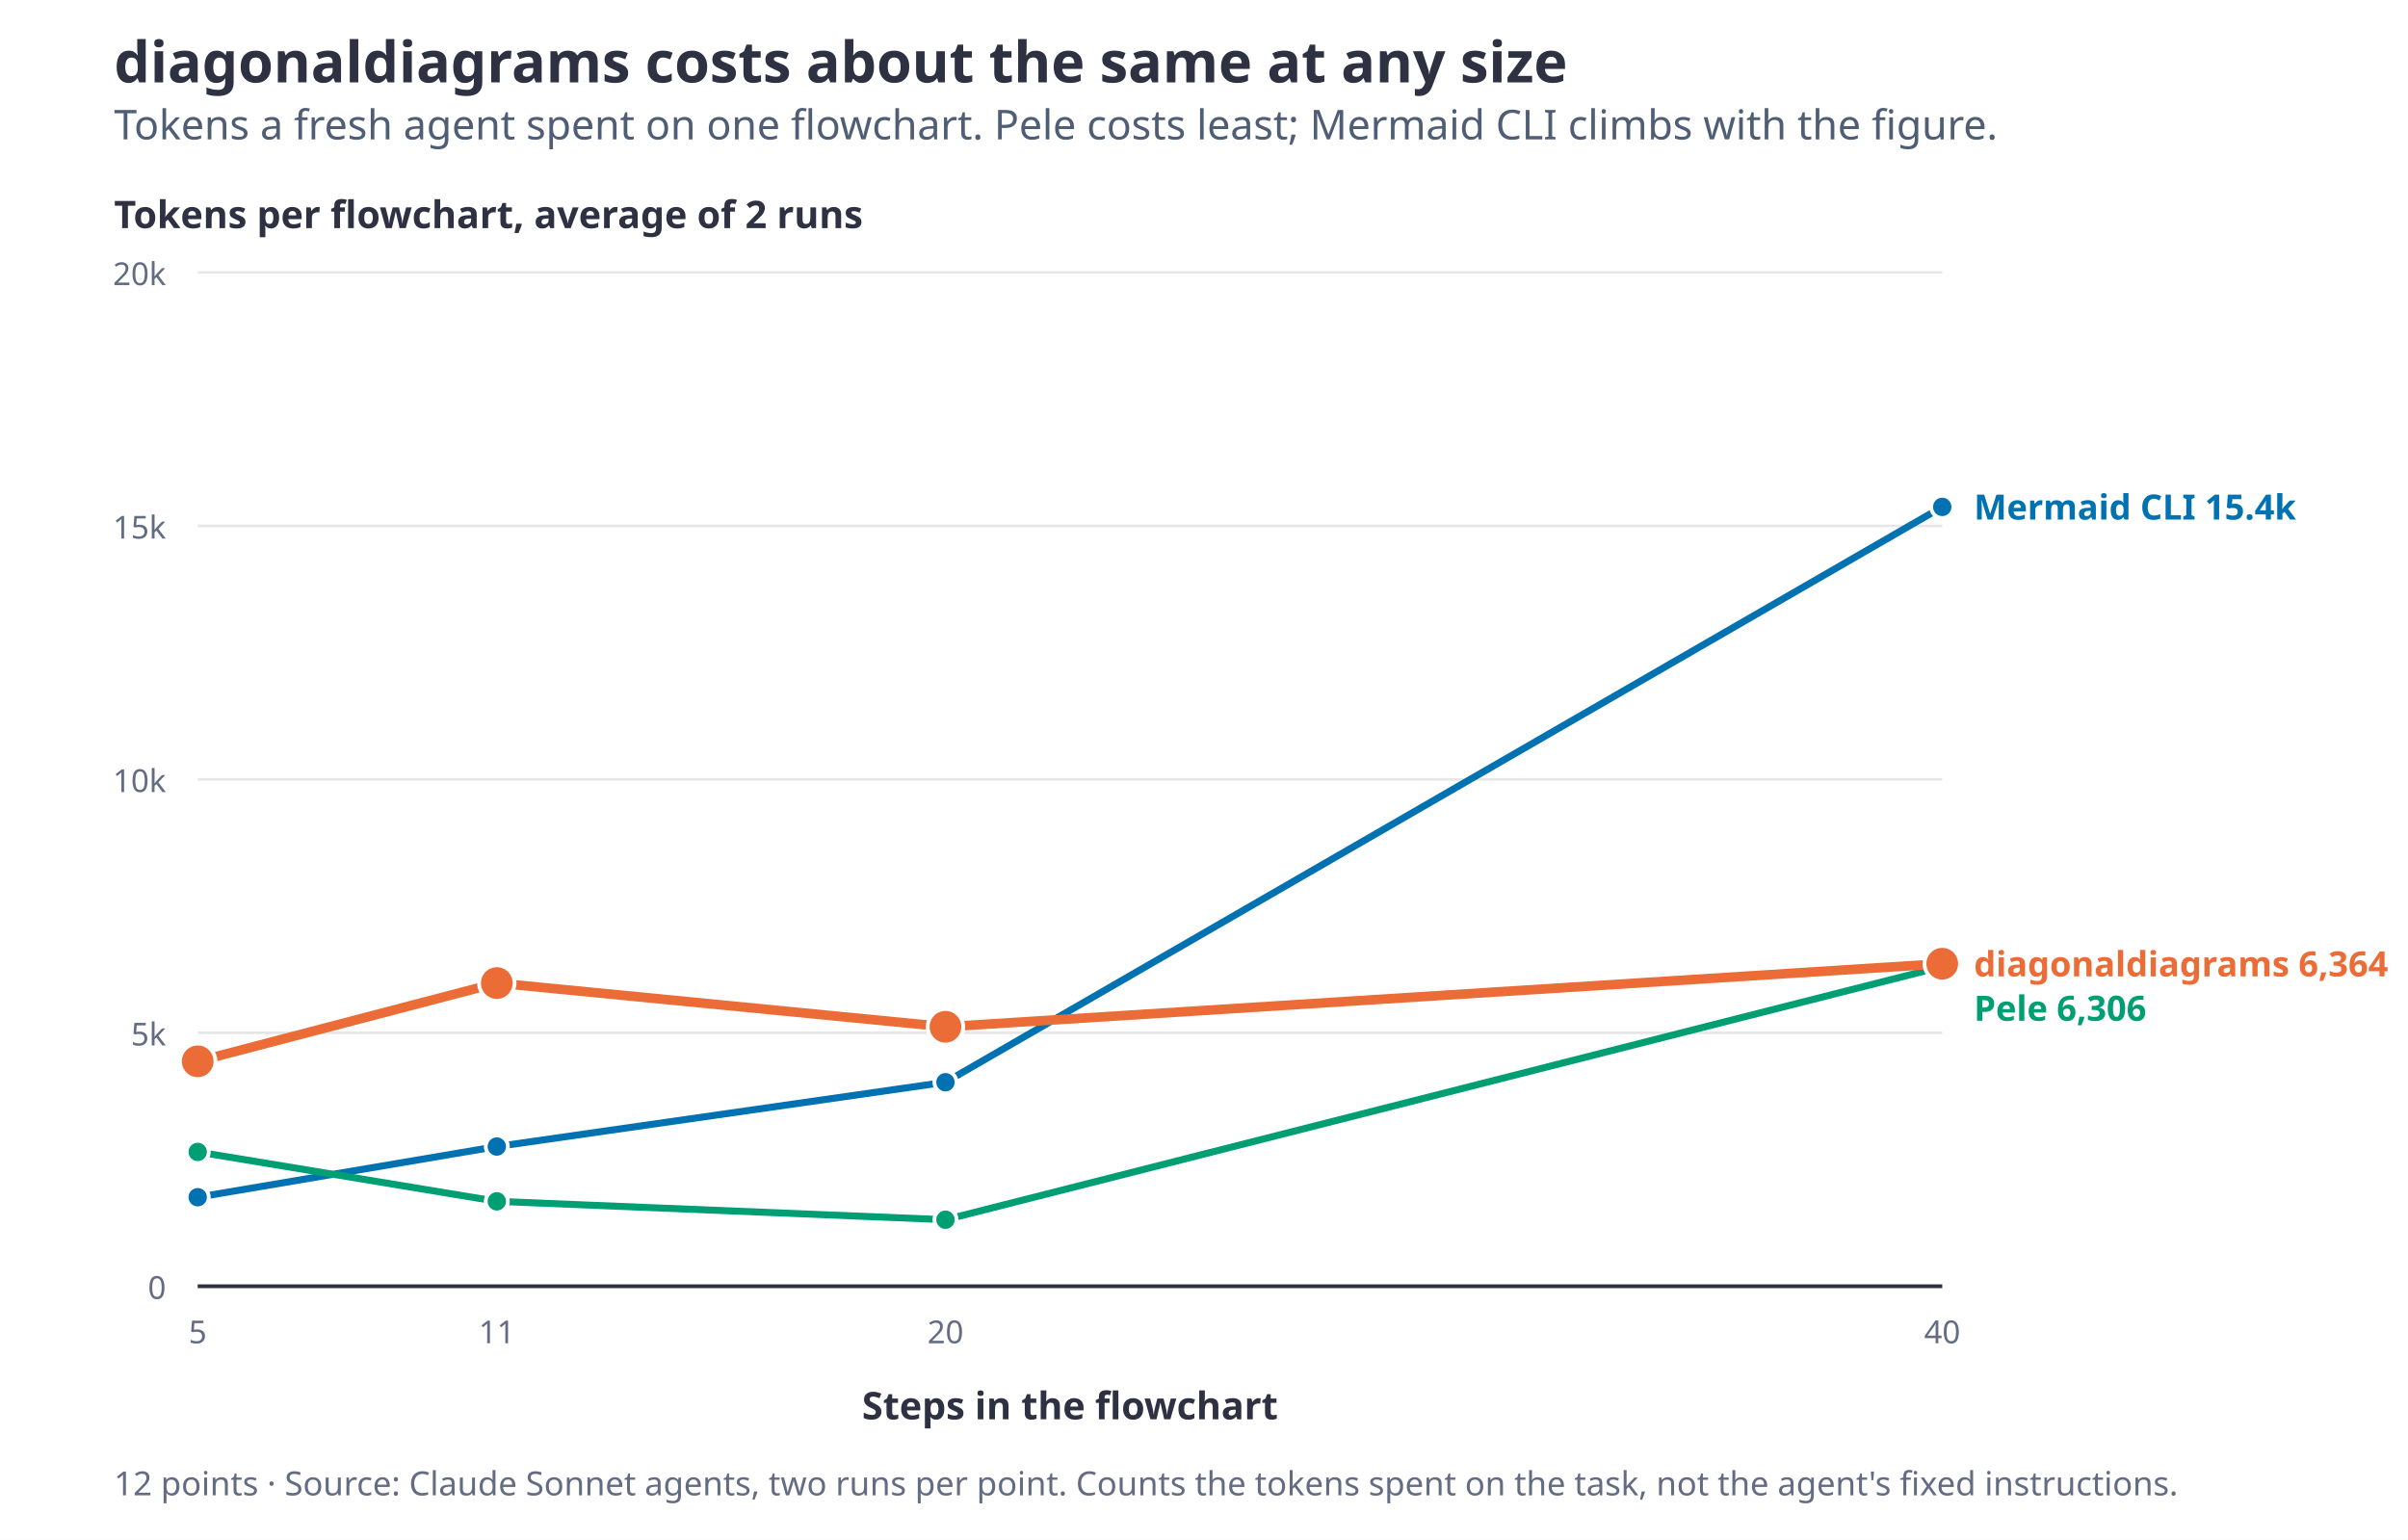
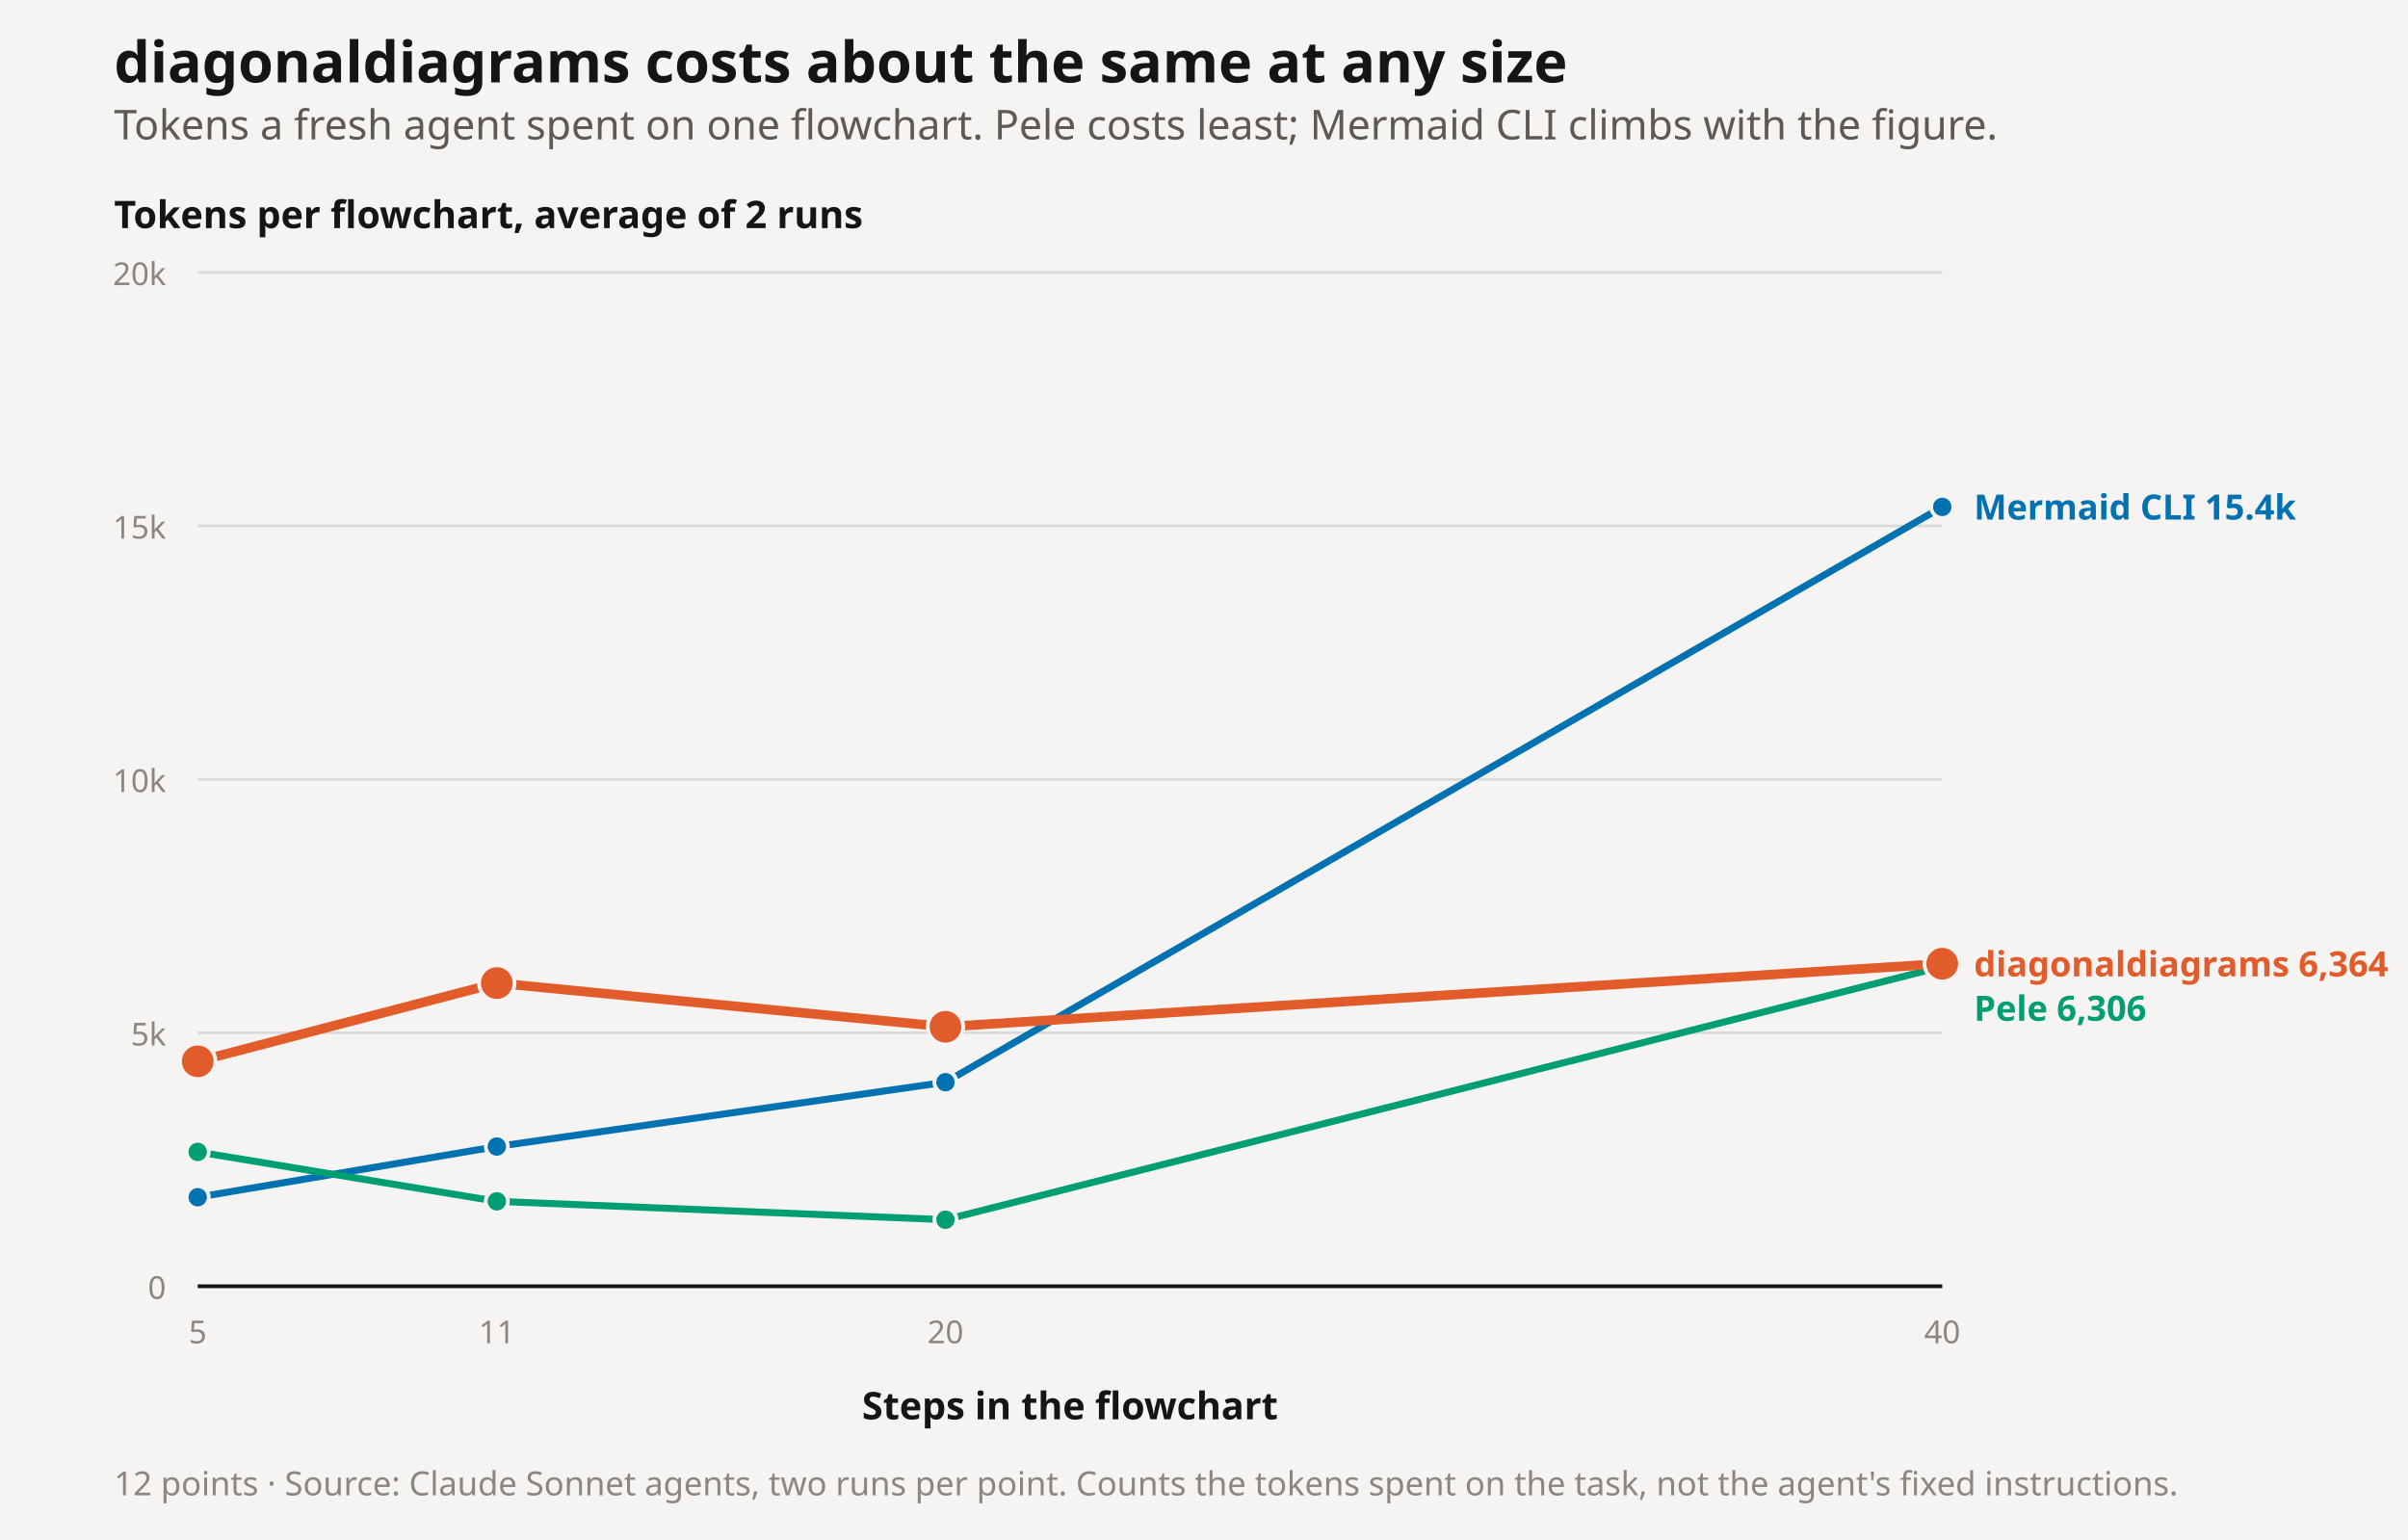
<svg xmlns="http://www.w3.org/2000/svg" role="img" viewBox="0 0 760 486" width="760">
-   <rect width="760" height="486" fill="#ffffff" />
-   <text x="36" y="26" font-size="18" font-weight="600" font-family="system-ui, 'Segoe UI', sans-serif" fill="#2d3142">diagonaldiagrams costs about the same at any size</text>
-   <text x="36" y="44" font-size="13" font-family="system-ui, 'Segoe UI', sans-serif" fill="#4f5d75">Tokens a fresh agent spent on one flowchart. Pele costs least; Mermaid CLI climbs with the figure.</text>
-   <line x1="62.4" y1="406.0" x2="613.0" y2="406.0" stroke="rgba(45,49,66,0.12)" stroke-width="0.8" />
-   <text x="52.4" y="410.0" font-size="10" font-family="system-ui, 'Segoe UI', sans-serif" fill="#636c82" text-anchor="end">0</text>
-   <line x1="62.4" y1="326.0" x2="613.0" y2="326.0" stroke="rgba(45,49,66,0.12)" stroke-width="0.8" />
-   <text x="52.4" y="330.0" font-size="10" font-family="system-ui, 'Segoe UI', sans-serif" fill="#636c82" text-anchor="end">5k</text>
-   <line x1="62.4" y1="246.0" x2="613.0" y2="246.0" stroke="rgba(45,49,66,0.12)" stroke-width="0.8" />
-   <text x="52.4" y="250.0" font-size="10" font-family="system-ui, 'Segoe UI', sans-serif" fill="#636c82" text-anchor="end">10k</text>
-   <line x1="62.4" y1="166.0" x2="613.0" y2="166.0" stroke="rgba(45,49,66,0.12)" stroke-width="0.8" />
-   <text x="52.4" y="170.0" font-size="10" font-family="system-ui, 'Segoe UI', sans-serif" fill="#636c82" text-anchor="end">15k</text>
-   <line x1="62.4" y1="86.0" x2="613.0" y2="86.0" stroke="rgba(45,49,66,0.12)" stroke-width="0.8" />
-   <text x="52.4" y="90.0" font-size="10" font-family="system-ui, 'Segoe UI', sans-serif" fill="#636c82" text-anchor="end">20k</text>
-   <text x="62.4" y="424" font-size="10" font-family="system-ui, 'Segoe UI', sans-serif" fill="#636c82" text-anchor="middle">5</text>
-   <text x="156.8" y="424" font-size="10" font-family="system-ui, 'Segoe UI', sans-serif" fill="#636c82" text-anchor="middle">11</text>
-   <text x="298.4" y="424" font-size="10" font-family="system-ui, 'Segoe UI', sans-serif" fill="#636c82" text-anchor="middle">20</text>
-   <text x="613.0" y="424" font-size="10" font-family="system-ui, 'Segoe UI', sans-serif" fill="#636c82" text-anchor="middle">40</text>
-   <line x1="62.4" y1="406" x2="613.0" y2="406" stroke="#2d3142" stroke-width="1.2" />
+   <rect width="760" height="486" fill="#f5f4f2" />
+   <text x="36" y="26" font-size="18" font-weight="600" font-family="system-ui, 'Segoe UI', sans-serif" fill="#161513">diagonaldiagrams costs about the same at any size</text>
+   <text x="36" y="44" font-size="13" font-family="system-ui, 'Segoe UI', sans-serif" fill="#5e5953">Tokens a fresh agent spent on one flowchart. Pele costs least; Mermaid CLI climbs with the figure.</text>
+   <line x1="62.4" y1="406.0" x2="613.0" y2="406.0" stroke="rgba(22,21,19,0.12)" stroke-width="0.8" />
+   <text x="52.4" y="410.0" font-size="10" font-family="system-ui, 'Segoe UI', sans-serif" fill="#8c867e" text-anchor="end">0</text>
+   <line x1="62.4" y1="326.0" x2="613.0" y2="326.0" stroke="rgba(22,21,19,0.12)" stroke-width="0.8" />
+   <text x="52.4" y="330.0" font-size="10" font-family="system-ui, 'Segoe UI', sans-serif" fill="#8c867e" text-anchor="end">5k</text>
+   <line x1="62.4" y1="246.0" x2="613.0" y2="246.0" stroke="rgba(22,21,19,0.12)" stroke-width="0.8" />
+   <text x="52.4" y="250.0" font-size="10" font-family="system-ui, 'Segoe UI', sans-serif" fill="#8c867e" text-anchor="end">10k</text>
+   <line x1="62.4" y1="166.0" x2="613.0" y2="166.0" stroke="rgba(22,21,19,0.12)" stroke-width="0.8" />
+   <text x="52.4" y="170.0" font-size="10" font-family="system-ui, 'Segoe UI', sans-serif" fill="#8c867e" text-anchor="end">15k</text>
+   <line x1="62.4" y1="86.0" x2="613.0" y2="86.0" stroke="rgba(22,21,19,0.12)" stroke-width="0.8" />
+   <text x="52.4" y="90.0" font-size="10" font-family="system-ui, 'Segoe UI', sans-serif" fill="#8c867e" text-anchor="end">20k</text>
+   <text x="62.4" y="424" font-size="10" font-family="system-ui, 'Segoe UI', sans-serif" fill="#8c867e" text-anchor="middle">5</text>
+   <text x="156.8" y="424" font-size="10" font-family="system-ui, 'Segoe UI', sans-serif" fill="#8c867e" text-anchor="middle">11</text>
+   <text x="298.4" y="424" font-size="10" font-family="system-ui, 'Segoe UI', sans-serif" fill="#8c867e" text-anchor="middle">20</text>
+   <text x="613.0" y="424" font-size="10" font-family="system-ui, 'Segoe UI', sans-serif" fill="#8c867e" text-anchor="middle">40</text>
+   <line x1="62.4" y1="406" x2="613.0" y2="406" stroke="#161513" stroke-width="1.2" />
  <path d="M62.4,377.9 L156.8,361.9 L298.4,341.6 L613.0,160.0" fill="none" stroke="#0072B2" stroke-width="2.2" stroke-linecap="round" stroke-linejoin="round" />
-   <circle cx="62.4" cy="377.9" r="3.5" fill="#0072B2" stroke="#ffffff" stroke-width="1.2" />
-   <circle cx="156.8" cy="361.9" r="3.5" fill="#0072B2" stroke="#ffffff" stroke-width="1.2" />
-   <circle cx="298.4" cy="341.6" r="3.5" fill="#0072B2" stroke="#ffffff" stroke-width="1.2" />
-   <circle cx="613.0" cy="160.0" r="3.5" fill="#0072B2" stroke="#ffffff" stroke-width="1.2" />
+   <circle cx="62.4" cy="377.9" r="3.5" fill="#0072B2" stroke="#f5f4f2" stroke-width="1.2" />
+   <circle cx="156.8" cy="361.9" r="3.5" fill="#0072B2" stroke="#f5f4f2" stroke-width="1.2" />
+   <circle cx="298.4" cy="341.6" r="3.5" fill="#0072B2" stroke="#f5f4f2" stroke-width="1.2" />
+   <circle cx="613.0" cy="160.0" r="3.5" fill="#0072B2" stroke="#f5f4f2" stroke-width="1.2" />
  <path d="M62.4,363.6 L156.8,379.2 L298.4,385.0 L613.0,305.1" fill="none" stroke="#009E73" stroke-width="2.2" stroke-linecap="round" stroke-linejoin="round" />
-   <circle cx="62.4" cy="363.6" r="3.5" fill="#009E73" stroke="#ffffff" stroke-width="1.2" />
-   <circle cx="156.8" cy="379.2" r="3.5" fill="#009E73" stroke="#ffffff" stroke-width="1.2" />
-   <circle cx="298.4" cy="385.0" r="3.5" fill="#009E73" stroke="#ffffff" stroke-width="1.2" />
-   <circle cx="613.0" cy="305.1" r="3.5" fill="#009E73" stroke="#ffffff" stroke-width="1.2" />
-   <path d="M62.4,335.0 L156.8,310.3 L298.4,324.1 L613.0,304.2" fill="none" stroke="#eb6c36" stroke-width="3" stroke-linecap="round" stroke-linejoin="round" />
-   <circle cx="62.4" cy="335.0" r="5.6" fill="#eb6c36" stroke="#ffffff" stroke-width="1.2" />
-   <circle cx="156.8" cy="310.3" r="5.6" fill="#eb6c36" stroke="#ffffff" stroke-width="1.2" />
-   <circle cx="298.4" cy="324.1" r="5.6" fill="#eb6c36" stroke="#ffffff" stroke-width="1.2" />
-   <circle cx="613.0" cy="304.2" r="5.6" fill="#eb6c36" stroke="#ffffff" stroke-width="1.2" />
+   <circle cx="62.4" cy="363.6" r="3.5" fill="#009E73" stroke="#f5f4f2" stroke-width="1.2" />
+   <circle cx="156.8" cy="379.2" r="3.5" fill="#009E73" stroke="#f5f4f2" stroke-width="1.2" />
+   <circle cx="298.4" cy="385.0" r="3.5" fill="#009E73" stroke="#f5f4f2" stroke-width="1.2" />
+   <circle cx="613.0" cy="305.1" r="3.5" fill="#009E73" stroke="#f5f4f2" stroke-width="1.2" />
+   <path d="M62.4,335.0 L156.8,310.3 L298.4,324.1 L613.0,304.2" fill="none" stroke="#e25b2a" stroke-width="3" stroke-linecap="round" stroke-linejoin="round" />
+   <circle cx="62.4" cy="335.0" r="5.6" fill="#e25b2a" stroke="#f5f4f2" stroke-width="1.2" />
+   <circle cx="156.8" cy="310.3" r="5.6" fill="#e25b2a" stroke="#f5f4f2" stroke-width="1.2" />
+   <circle cx="298.4" cy="324.1" r="5.6" fill="#e25b2a" stroke="#f5f4f2" stroke-width="1.2" />
+   <circle cx="613.0" cy="304.2" r="5.6" fill="#e25b2a" stroke="#f5f4f2" stroke-width="1.2" />
  <text x="623.0" y="164.0" font-size="11" font-weight="600" font-family="system-ui, 'Segoe UI', sans-serif" fill="#0072B2" data-role="series">Mermaid CLI 15.4k</text>
-   <text x="623.0" y="308.2" font-size="11" font-weight="600" font-family="system-ui, 'Segoe UI', sans-serif" fill="#eb6c36" data-role="series">diagonaldiagrams 6,364</text>
+   <text x="623.0" y="308.2" font-size="11" font-weight="600" font-family="system-ui, 'Segoe UI', sans-serif" fill="#e25b2a" data-role="series">diagonaldiagrams 6,364</text>
  <text x="623.0" y="322.2" font-size="11" font-weight="600" font-family="system-ui, 'Segoe UI', sans-serif" fill="#009E73" data-role="series">Pele 6,306</text>
-   <text x="337.7" y="448.0" font-size="12" font-weight="600" font-family="system-ui, 'Segoe UI', sans-serif" fill="#2d3142" text-anchor="middle" data-role="xaxis">Steps in the flowchart</text>
-   <text x="36.0" y="72.0" font-size="12" font-weight="600" font-family="system-ui, 'Segoe UI', sans-serif" fill="#2d3142" text-anchor="start" data-role="yaxis">Tokens per flowchart, average of 2 runs</text>
-   <text x="36" y="472" font-size="10.5" font-family="system-ui, 'Segoe UI', sans-serif" fill="#636c82">12 points · Source: Claude Sonnet agents, two runs per point. Counts the tokens spent on the task, not the agent's fixed instructions.</text>
+   <text x="337.7" y="448.0" font-size="12" font-weight="600" font-family="system-ui, 'Segoe UI', sans-serif" fill="#161513" text-anchor="middle" data-role="xaxis">Steps in the flowchart</text>
+   <text x="36.0" y="72.0" font-size="12" font-weight="600" font-family="system-ui, 'Segoe UI', sans-serif" fill="#161513" text-anchor="start" data-role="yaxis">Tokens per flowchart, average of 2 runs</text>
+   <text x="36" y="472" font-size="10.5" font-family="system-ui, 'Segoe UI', sans-serif" fill="#8c867e">12 points · Source: Claude Sonnet agents, two runs per point. Counts the tokens spent on the task, not the agent's fixed instructions.</text>
</svg>
